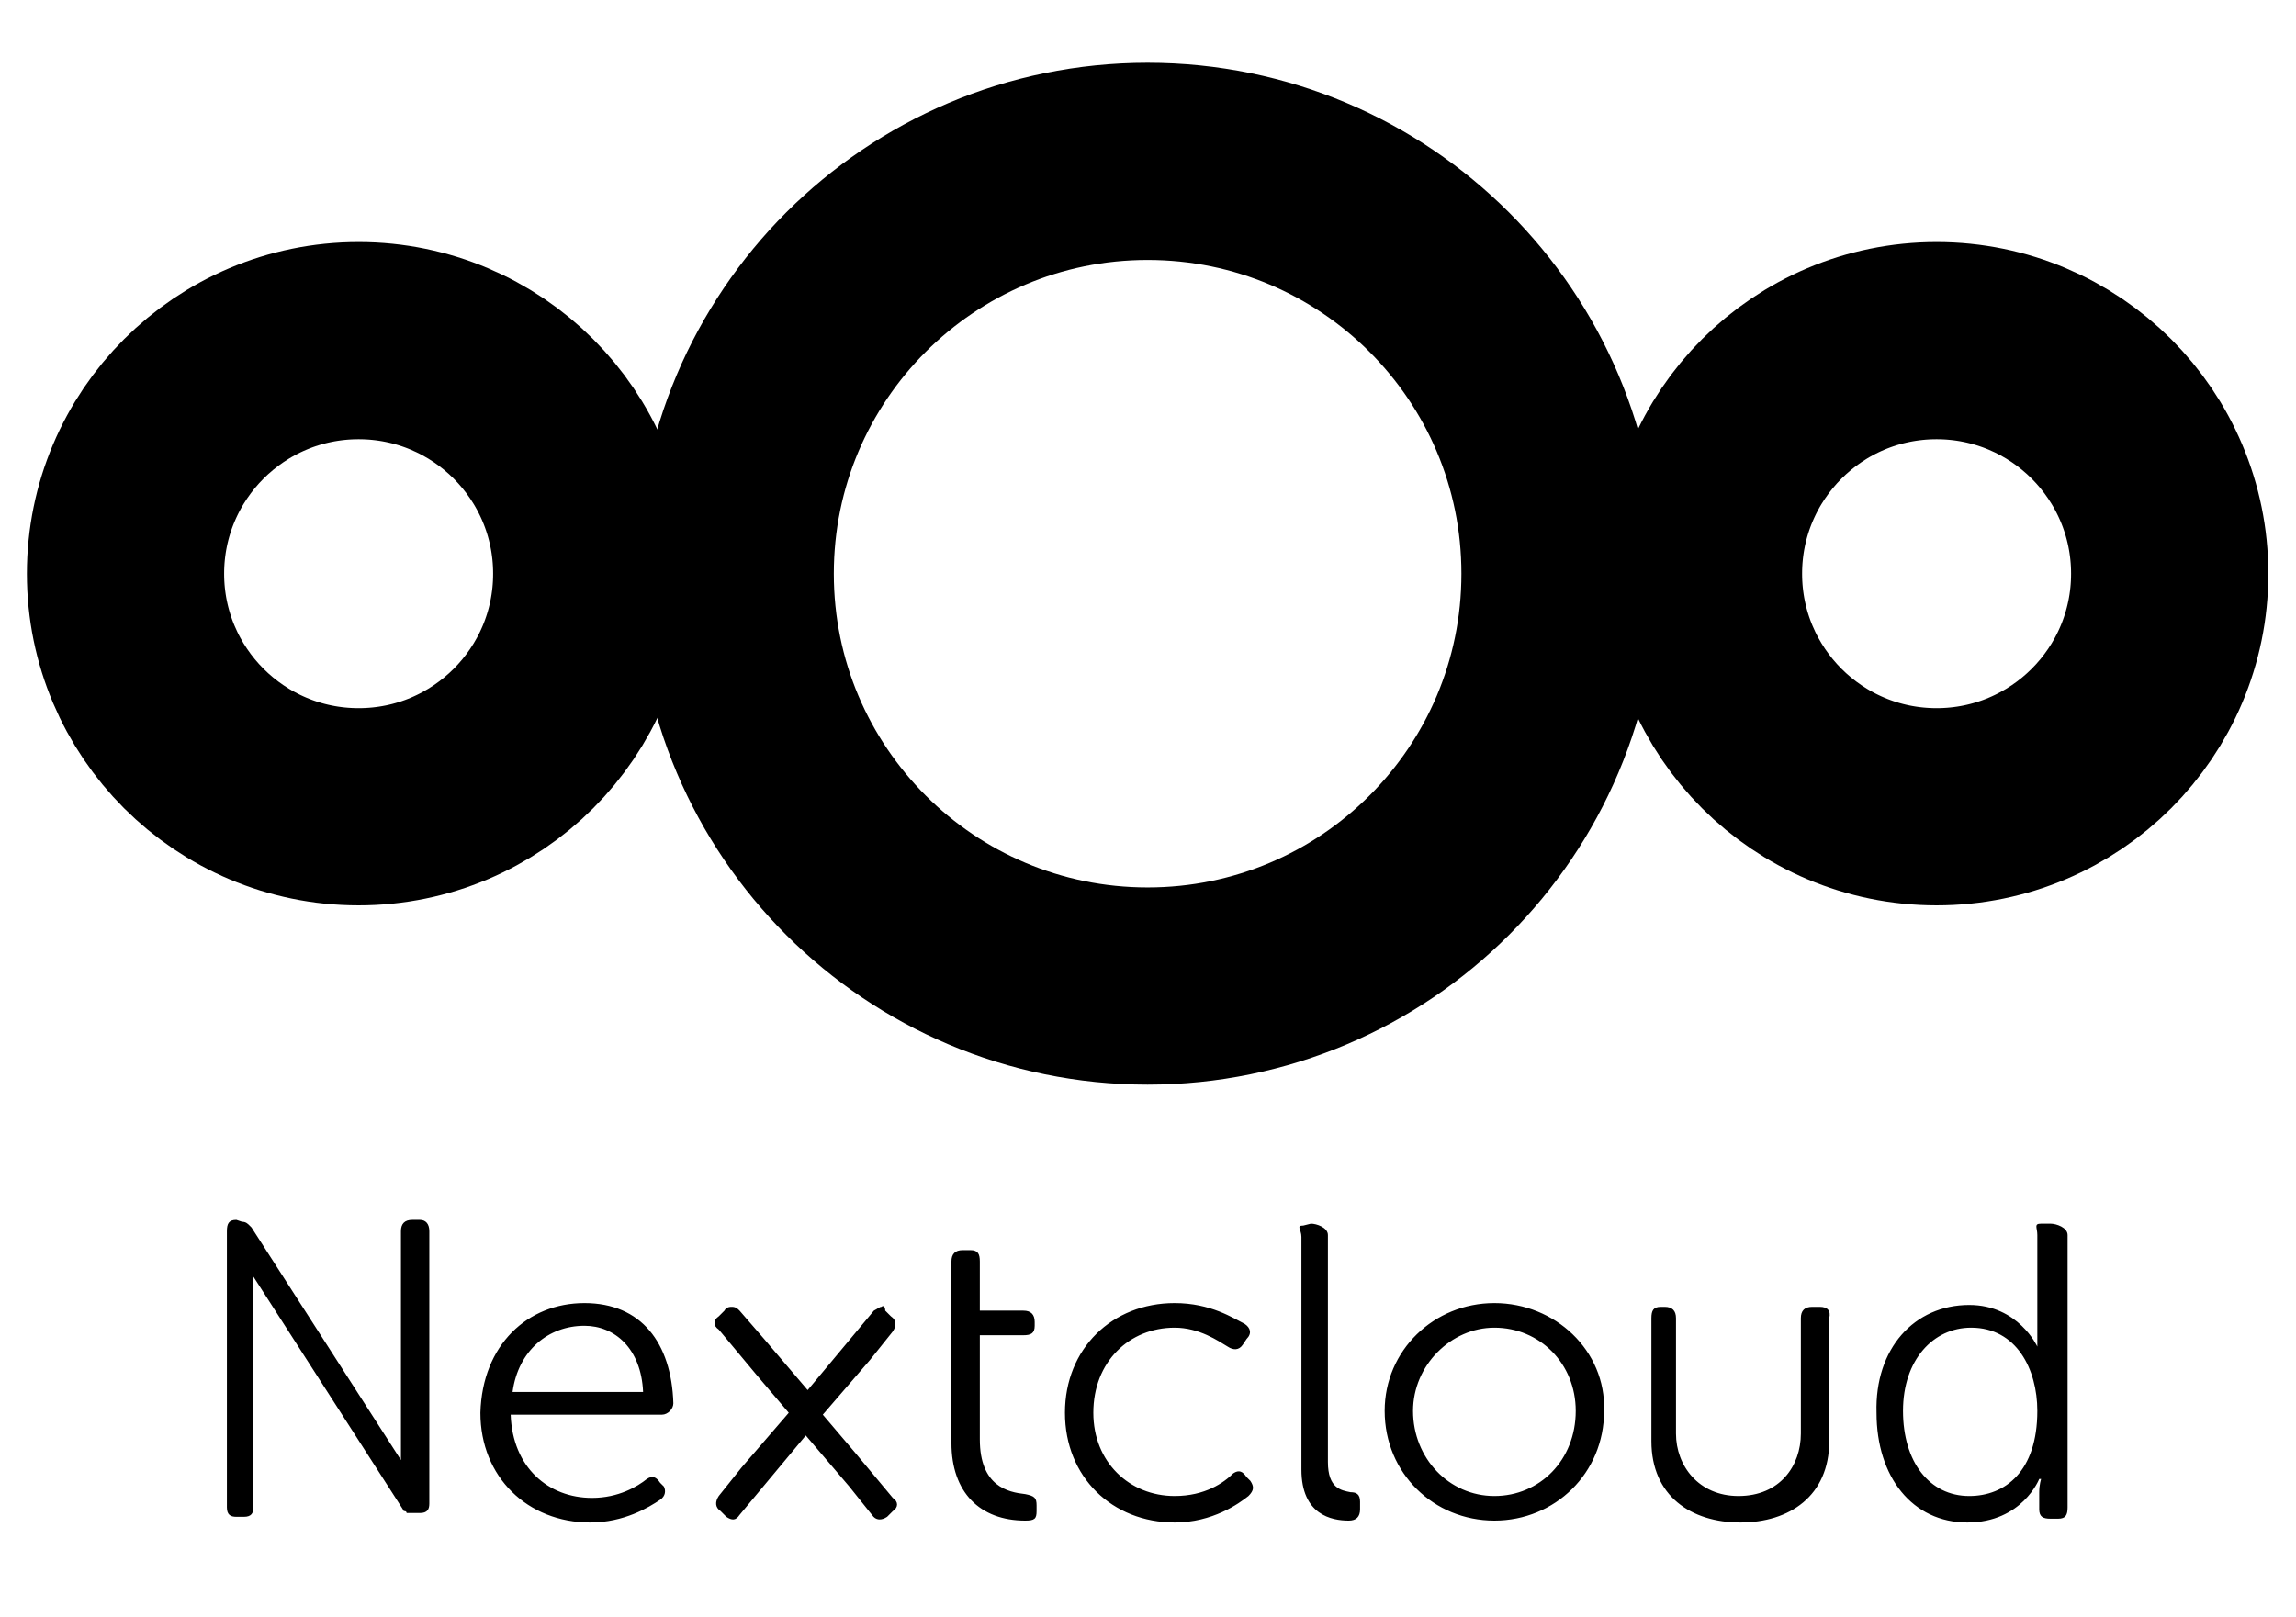
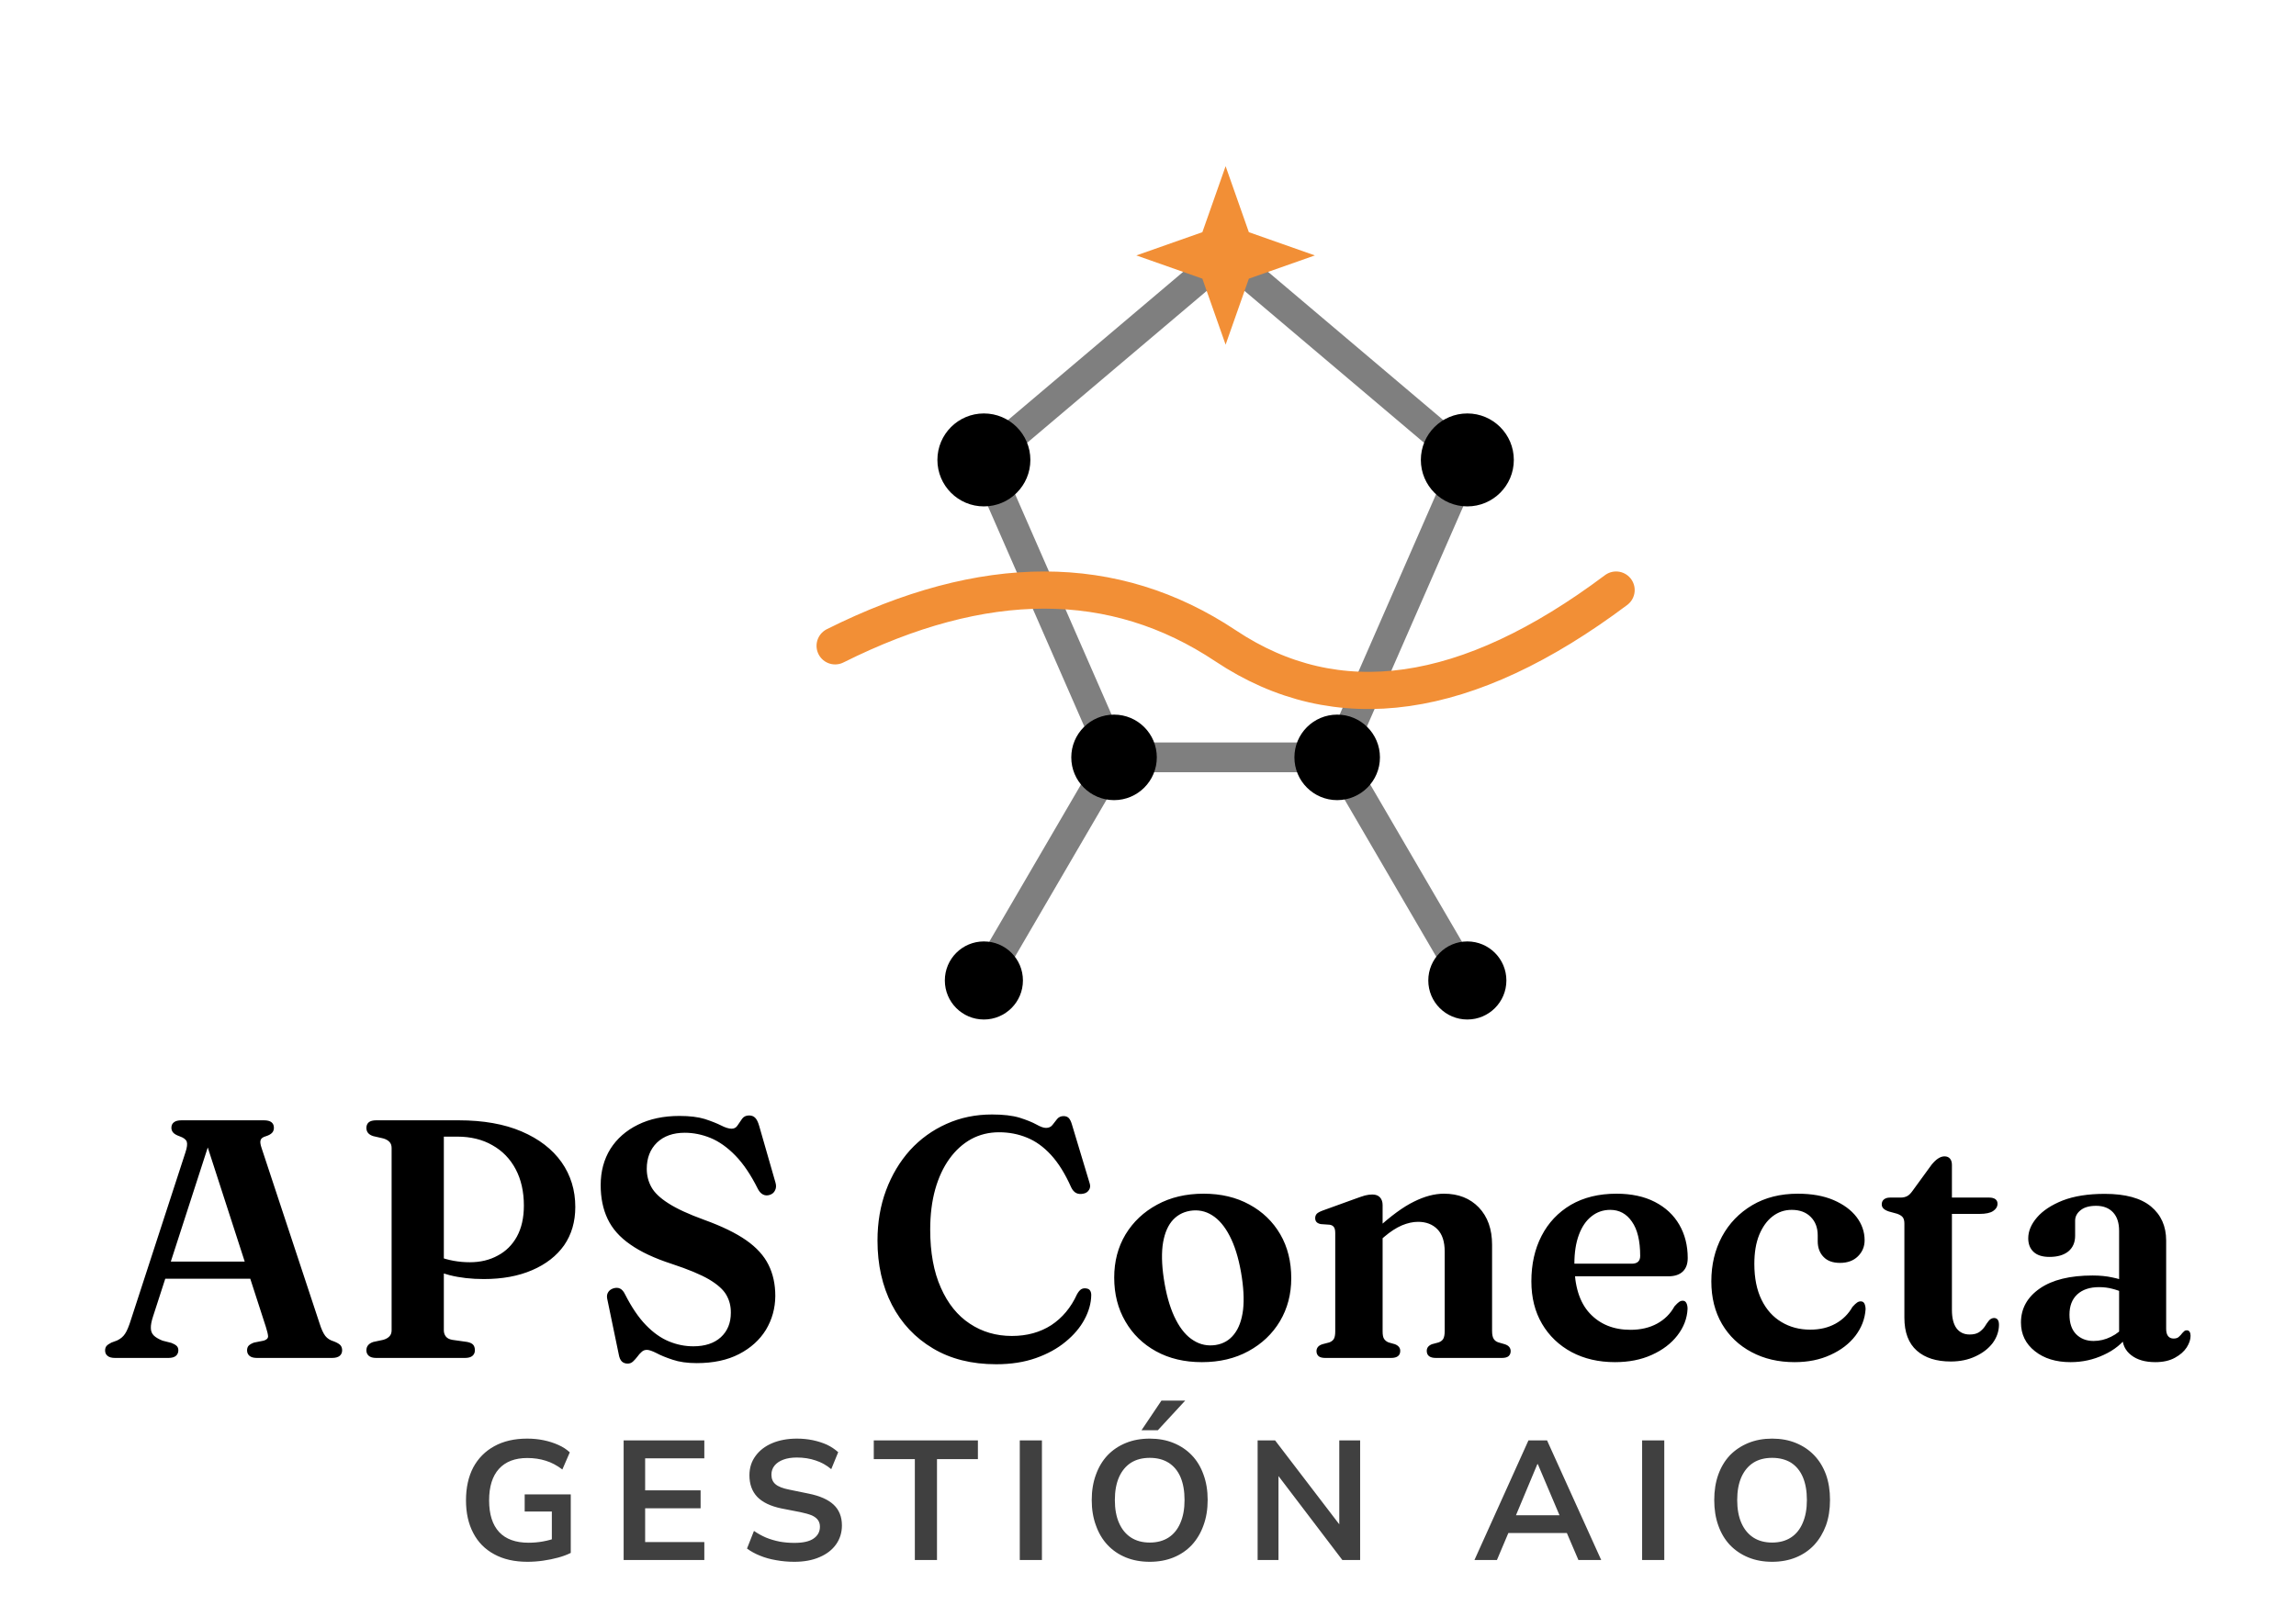
<svg xmlns="http://www.w3.org/2000/svg" id="nextcloud-logo" viewBox="0 0 142 100" width="142" height="100">
-   <g id="logo" stroke="currentColor" fill="none" stroke-width="11" transform="scale(1.109)">
-     <circle cx="20" cy="32" r="13" />
-     <circle cx="64" cy="32" r="23" />
-     <circle cx="108" cy="32" r="13" />
+   <g id="logo" transform="translate(39 2) scale(1.15)">
+     <path d="M32 12 L45 23 M32 12 L19 23 M45 23 L38 39 M19 23 L26 39 M38 39 L26 39 M38 39 L45 51 M26 39 L19 51" fill="none" stroke="currentColor" stroke-width="1.6" stroke-linecap="round" stroke-linejoin="round" opacity="0.5" />
+     <path d="M11 33 Q23 27 32 33 T53 30" fill="none" stroke="#f28f36" stroke-width="2" stroke-linecap="round" />
+     <circle cx="45" cy="23" r="2.5" fill="currentColor" />
+     <circle cx="19" cy="23" r="2.5" fill="currentColor" />
+     <circle cx="38" cy="39" r="2.3" fill="currentColor" />
+     <circle cx="26" cy="39" r="2.3" fill="currentColor" />
+     <circle cx="45" cy="51" r="2.1" fill="currentColor" />
+     <circle cx="19" cy="51" r="2.1" fill="currentColor" />
+     <path d="M32 7.2 L33.25 10.75 L36.8 12 L33.25 13.25 L32 16.8 L30.75 13.25 L27.2 12 L30.75 10.75 Z" fill="#f28f36" />
  </g>
-   <g id="Nextcloud" fill="currentColor" transform="translate(-3.4, -3.4) scale(1.17)">
-     <path d="M15.4,67.4c-0.4,0-0.5,0.2-0.5,0.6v14.6c0,0.4,0.2,0.5,0.5,0.5h0.4c0.4,0,0.5-0.2,0.5-0.5V70.4   l7.9,12.3c0,0.1,0.1,0.1,0.1,0.1c0,0,0,0,0,0c0,0,0.1,0,0.1,0.1c0,0,0,0,0.1,0c0,0,0,0,0,0c0.1,0,0.1,0,0.2,0h0.4   c0.4,0,0.5-0.2,0.5-0.5V68c0-0.4-0.2-0.6-0.5-0.6h-0.4c-0.4,0-0.6,0.2-0.6,0.6v12.1l-7.9-12.3c0,0-0.1-0.1-0.1-0.1   c-0.1-0.1-0.2-0.2-0.4-0.2L15.4,67.4z M110.8,67.6c-0.4,0-0.2,0.2-0.2,0.6v5c0,0.5,0,0.9,0,0.9h0c0,0-1-2.2-3.6-2.2   c-2.9,0-5,2.3-4.9,5.7c0,3.4,1.9,5.8,4.8,5.8c2.9,0,3.8-2.3,3.8-2.3h0.1c0,0-0.1,0.3-0.1,0.7v0.9c0,0.4,0.2,0.5,0.6,0.5h0.4   c0.4,0,0.5-0.2,0.5-0.6V68.2c0-0.4-0.6-0.6-0.9-0.6H110.8z M71.8,67.7c-0.4,0-0.1,0.2-0.1,0.6v12.3c0,2.4,1.6,2.7,2.5,2.7   c0.4,0,0.6-0.2,0.6-0.6v-0.4c0-0.4-0.2-0.5-0.5-0.5c-0.5-0.1-1.2-0.2-1.2-1.6v-12c0-0.4-0.6-0.6-0.9-0.6L71.8,67.7z M53.8,69   c-0.4,0-0.6,0.2-0.6,0.6v2.6v1.3v5.7c0,2.6,1.5,4.1,3.9,4.1c0.5,0,0.6-0.1,0.6-0.5v-0.3c0-0.4-0.1-0.5-0.6-0.6   c-0.9-0.1-2.4-0.4-2.4-2.9v-5.5h2.3c0.4,0,0.6-0.1,0.6-0.5v-0.2c0-0.4-0.2-0.6-0.6-0.6h-2.3v-2.6c0-0.4-0.1-0.6-0.5-0.6L53.8,69z    M33.8,71.8c-3,0-5.4,2.2-5.5,5.8c0,3.4,2.5,5.8,5.8,5.8c1.8,0,3.1-0.8,3.7-1.2c0.3-0.2,0.3-0.5,0.2-0.7l-0.2-0.2   c-0.2-0.3-0.4-0.4-0.7-0.2c-0.5,0.4-1.5,1-2.9,1c-2.3,0-4.2-1.6-4.3-4.4h8c0.3,0,0.6-0.3,0.6-0.6C38.4,73.9,36.8,71.8,33.8,71.8z    M65,71.8c-3.3,0-5.8,2.4-5.8,5.8c0,3.4,2.5,5.8,5.8,5.8c2,0,3.4-1,3.9-1.4c0.3-0.3,0.3-0.5,0.1-0.8L68.8,81   c-0.2-0.3-0.4-0.4-0.7-0.2C67.6,81.3,66.6,82,65,82c-2.4,0-4.3-1.8-4.3-4.4c0-2.7,1.9-4.5,4.3-4.5c1.3,0,2.3,0.7,2.8,1   c0.3,0.2,0.6,0.2,0.8-0.1l0.2-0.3c0.3-0.3,0.2-0.6-0.1-0.8C68.1,72.6,66.9,71.8,65,71.8L65,71.8z M81.9,71.8   c-3.2,0-5.8,2.5-5.8,5.7c0,3.3,2.6,5.8,5.8,5.8c3.2,0,5.8-2.5,5.8-5.8C87.8,74.3,85.1,71.8,81.9,71.8z M49.5,72   c-0.1,0-0.2,0.1-0.4,0.2l-2,2.4l-1.5,1.8l-2.3-2.7L42,72.2c-0.1-0.1-0.2-0.2-0.4-0.2c-0.1,0-0.3,0-0.4,0.2l-0.3,0.3   c-0.3,0.2-0.3,0.5,0,0.7l2,2.4l1.7,2l-2.5,2.9c0,0,0,0,0,0L40.9,82c-0.2,0.3-0.2,0.6,0.1,0.8l0.3,0.3c0.3,0.2,0.5,0.2,0.7-0.1   l2-2.4l1.5-1.8l2.3,2.7c0,0,0,0,0,0l1.2,1.5c0.2,0.3,0.5,0.3,0.8,0.1l0.3-0.3c0.3-0.2,0.3-0.5,0-0.7l-2-2.4l-1.7-2l2.5-2.9   c0,0,0,0,0,0l1.2-1.5c0.2-0.3,0.2-0.6-0.1-0.8l-0.3-0.3C49.7,72,49.6,71.9,49.5,72L49.5,72z M90.7,72c-0.4,0-0.5,0.2-0.5,0.6v6.5   c0,2.9,2.1,4.3,4.7,4.3c2.6,0,4.7-1.4,4.7-4.3v-6.5c0.1-0.4-0.1-0.6-0.5-0.6h-0.4c-0.4,0-0.6,0.2-0.6,0.6v6.1   c0,1.7-1.1,3.3-3.3,3.3c-2.1,0-3.3-1.6-3.3-3.3v-6.1c0-0.4-0.2-0.6-0.6-0.6L90.7,72z M33.8,73c1.6,0,3,1.2,3.1,3.5h-6.9   C30.3,74.3,31.9,73,33.8,73z M81.9,73.1c2.4,0,4.3,1.9,4.3,4.4c0,2.6-1.9,4.5-4.3,4.5c-2.4,0-4.3-2-4.3-4.5   C77.6,75.1,79.6,73.1,81.9,73.1z M107.1,73.1c2.4,0,3.5,2.2,3.5,4.4c0,3.2-1.7,4.5-3.6,4.5c-2.1,0-3.5-1.8-3.5-4.5   C103.5,74.8,105.1,73.1,107.1,73.1z" />
+   <g id="Nextcloud" fill="currentColor">
+     <path d="M9.83 78.04H16L16.05 79.1H9.76ZM11.03 83.53Q11.03 83.74 10.88 83.87Q10.73 84 10.41 84H7.12Q6.8 84 6.65 83.87Q6.5 83.75 6.5 83.54Q6.5 83.38 6.58 83.27Q6.67 83.16 6.89 83.05L7.24 82.92Q7.56 82.77 7.73 82.51Q7.91 82.25 8.11 81.6L11.47 71.28Q11.62 70.83 11.55 70.62Q11.48 70.42 11.11 70.29Q10.83 70.19 10.72 70.07Q10.6 69.94 10.6 69.76Q10.6 69.54 10.76 69.42Q10.91 69.3 11.23 69.3H16.32Q16.64 69.3 16.79 69.42Q16.94 69.54 16.94 69.76Q16.94 69.95 16.83 70.07Q16.71 70.2 16.46 70.28Q16.17 70.36 16.12 70.52Q16.06 70.67 16.18 71.02L19.77 81.88Q19.93 82.39 20.12 82.64Q20.31 82.88 20.66 82.98Q20.96 83.1 21.06 83.22Q21.16 83.34 21.16 83.53Q21.16 83.74 21.01 83.87Q20.85 84 20.53 84H15.9Q15.58 84 15.43 83.87Q15.28 83.74 15.28 83.53Q15.28 83.35 15.38 83.24Q15.49 83.13 15.71 83.05L16.31 82.93Q16.58 82.85 16.58 82.66Q16.57 82.48 16.44 82.07L12.71 70.55L13.06 70.33L9.46 81.45Q9.32 81.88 9.33 82.15Q9.33 82.43 9.51 82.61Q9.68 82.78 10.05 82.93L10.6 83.07Q10.81 83.15 10.92 83.25Q11.03 83.35 11.03 83.53ZM35.58 74.66Q35.58 76.03 34.89 77.03Q34.19 78.02 32.91 78.57Q31.64 79.12 29.92 79.12Q28.76 79.12 27.81 78.88Q26.86 78.64 26.15 78.19L26.29 77.29Q26.67 77.55 27.12 77.73Q27.56 77.9 28.05 77.99Q28.54 78.08 29.06 78.08Q30.03 78.08 30.78 77.67Q31.54 77.27 31.97 76.49Q32.4 75.7 32.4 74.58Q32.4 73.28 31.89 72.32Q31.38 71.36 30.45 70.84Q29.53 70.31 28.28 70.31H27.45V82.29Q27.45 82.52 27.58 82.68Q27.7 82.83 27.97 82.88L28.89 83.01Q29.15 83.06 29.26 83.18Q29.37 83.3 29.37 83.53Q29.37 83.74 29.22 83.87Q29.07 84 28.75 84H23.27Q22.96 84 22.81 83.87Q22.66 83.74 22.66 83.53Q22.66 83.15 23.09 83.01L23.7 82.88Q23.95 82.81 24.09 82.66Q24.22 82.52 24.22 82.29V71.01Q24.22 70.78 24.09 70.64Q23.95 70.49 23.7 70.42L23.09 70.28Q22.66 70.15 22.66 69.77Q22.66 69.55 22.81 69.42Q22.96 69.3 23.27 69.3H28.36Q30.65 69.3 32.26 69.99Q33.87 70.68 34.73 71.89Q35.58 73.1 35.58 74.66ZM43.09 84.32Q42.22 84.32 41.6 84.11Q40.99 83.91 40.6 83.7Q40.2 83.5 40.01 83.5Q39.81 83.5 39.68 83.63Q39.54 83.75 39.42 83.92Q39.29 84.09 39.15 84.22Q39.01 84.35 38.82 84.35Q38.6 84.35 38.46 84.22Q38.32 84.08 38.27 83.79L37.55 80.32Q37.51 80.1 37.61 79.94Q37.7 79.78 37.92 79.7Q38.17 79.62 38.35 79.71Q38.53 79.8 38.66 80.07Q39.27 81.27 39.95 81.97Q40.64 82.68 41.38 82.98Q42.11 83.28 42.88 83.28Q43.96 83.28 44.58 82.72Q45.2 82.15 45.2 81.21Q45.21 80.6 44.92 80.1Q44.64 79.61 43.85 79.14Q43.06 78.68 41.54 78.18Q39.94 77.66 38.98 76.98Q38.01 76.31 37.58 75.4Q37.15 74.5 37.15 73.31Q37.15 72.04 37.75 71.07Q38.36 70.11 39.46 69.57Q40.56 69.03 42.02 69.03Q42.97 69.03 43.59 69.22Q44.2 69.42 44.6 69.62Q44.99 69.82 45.25 69.82Q45.49 69.82 45.62 69.61Q45.75 69.41 45.9 69.2Q46.05 69 46.33 69Q46.56 69 46.7 69.14Q46.85 69.28 46.96 69.67L47.96 73.15Q48.04 73.42 47.94 73.62Q47.85 73.83 47.62 73.91Q47.38 73.99 47.19 73.89Q47.01 73.8 46.88 73.56Q46.23 72.25 45.48 71.48Q44.74 70.72 43.94 70.39Q43.15 70.07 42.35 70.07Q41.27 70.07 40.63 70.68Q40 71.3 40 72.3Q40 72.91 40.28 73.42Q40.56 73.94 41.33 74.43Q42.1 74.93 43.56 75.46Q45.19 76.05 46.15 76.72Q47.11 77.39 47.53 78.24Q47.95 79.08 47.95 80.17Q47.94 81.31 47.37 82.26Q46.79 83.2 45.71 83.76Q44.63 84.32 43.09 84.32ZM67.49 80.11Q67.48 80.86 67.07 81.62Q66.67 82.37 65.9 83Q65.14 83.63 64.06 84.01Q62.98 84.39 61.61 84.39Q59.34 84.39 57.7 83.41Q56.05 82.43 55.16 80.71Q54.27 78.98 54.27 76.74Q54.27 75.05 54.8 73.63Q55.33 72.21 56.28 71.15Q57.24 70.1 58.54 69.52Q59.83 68.94 61.35 68.94Q62.4 68.94 63.06 69.14Q63.72 69.35 64.1 69.56Q64.47 69.77 64.69 69.77Q64.95 69.77 65.09 69.59Q65.23 69.4 65.38 69.22Q65.53 69.04 65.78 69.04Q65.97 69.04 66.09 69.15Q66.21 69.27 66.29 69.54L67.39 73.19Q67.47 73.43 67.35 73.61Q67.23 73.8 66.99 73.84Q66.75 73.89 66.56 73.8Q66.37 73.7 66.25 73.45Q65.69 72.19 65 71.44Q64.31 70.69 63.51 70.37Q62.71 70.04 61.79 70.04Q60.85 70.04 60.07 70.46Q59.29 70.89 58.72 71.68Q58.15 72.47 57.84 73.57Q57.53 74.68 57.53 76.06Q57.53 78.19 58.19 79.66Q58.84 81.13 59.98 81.88Q61.12 82.64 62.58 82.64Q63.98 82.64 65.02 81.97Q66.05 81.29 66.61 80.06Q66.74 79.83 66.87 79.75Q67.01 79.67 67.18 79.7Q67.34 79.72 67.41 79.82Q67.49 79.93 67.49 80.11ZM74.44 73.84Q76.05 73.84 77.27 74.51Q78.49 75.17 79.18 76.35Q79.86 77.52 79.86 79.07Q79.86 80.55 79.16 81.73Q78.46 82.9 77.21 83.58Q75.97 84.26 74.33 84.26Q72.72 84.26 71.5 83.59Q70.28 82.92 69.6 81.74Q68.91 80.56 68.91 79.03Q68.91 77.53 69.61 76.36Q70.32 75.19 71.56 74.52Q72.8 73.84 74.44 73.84ZM75.18 83.2Q75.89 83.09 76.32 82.54Q76.76 81.99 76.88 81.02Q76.99 80.05 76.75 78.68Q76.51 77.33 76.05 76.45Q75.59 75.56 74.96 75.17Q74.34 74.78 73.6 74.9Q72.89 75.02 72.45 75.57Q72.02 76.12 71.9 77.08Q71.79 78.05 72.03 79.42Q72.27 80.77 72.73 81.65Q73.19 82.54 73.82 82.92Q74.44 83.31 75.18 83.2ZM85.51 74.54V82.36Q85.51 82.68 85.6 82.82Q85.7 82.97 85.88 83.04L86.27 83.15Q86.6 83.28 86.6 83.56Q86.6 84 86.03 84H81.97Q81.68 84 81.55 83.89Q81.42 83.77 81.42 83.58Q81.42 83.43 81.51 83.32Q81.6 83.21 81.79 83.15L82.21 83.04Q82.4 82.97 82.49 82.83Q82.58 82.68 82.58 82.36V76.28Q82.58 76.02 82.5 75.91Q82.42 75.79 82.24 75.76L81.68 75.72Q81.5 75.68 81.42 75.59Q81.34 75.5 81.34 75.35Q81.34 75.19 81.44 75.08Q81.54 74.98 81.81 74.88L83.8 74.16Q84.18 74.02 84.42 73.95Q84.66 73.89 84.87 73.89Q85.19 73.89 85.35 74.07Q85.51 74.25 85.51 74.54ZM85.19 76.87 84.73 76.39 85.14 76.02Q86.46 74.81 87.45 74.33Q88.43 73.84 89.3 73.84Q90.64 73.84 91.46 74.69Q92.28 75.55 92.28 77V82.33Q92.28 82.66 92.38 82.82Q92.48 82.98 92.68 83.04L93.06 83.15Q93.25 83.21 93.34 83.32Q93.43 83.43 93.43 83.58Q93.43 83.77 93.3 83.89Q93.17 84 92.88 84H88.81Q88.24 84 88.24 83.56Q88.24 83.28 88.56 83.15L88.97 83.04Q89.17 82.97 89.26 82.82Q89.35 82.66 89.35 82.33V77.42Q89.35 76.5 88.9 76.04Q88.45 75.58 87.7 75.58Q87.23 75.58 86.7 75.8Q86.17 76.03 85.62 76.5ZM104.38 77.82Q104.38 78.36 104.08 78.65Q103.77 78.95 103.18 78.95H96.63V78.17H100.92Q101.44 78.17 101.44 77.69Q101.44 76.29 100.93 75.57Q100.43 74.84 99.59 74.84Q98.93 74.84 98.43 75.24Q97.93 75.63 97.65 76.38Q97.37 77.13 97.37 78.18Q97.37 80.22 98.32 81.24Q99.27 82.26 100.84 82.26Q101.78 82.26 102.48 81.88Q103.18 81.5 103.56 80.81Q103.74 80.61 103.84 80.54Q103.95 80.46 104.07 80.46Q104.23 80.46 104.3 80.61Q104.37 80.75 104.37 80.96Q104.33 81.85 103.74 82.61Q103.16 83.36 102.16 83.81Q101.17 84.26 99.88 84.26Q98.37 84.26 97.2 83.64Q96.03 83.01 95.37 81.89Q94.71 80.77 94.71 79.26Q94.71 77.67 95.34 76.45Q95.97 75.23 97.15 74.53Q98.34 73.84 99.97 73.84Q101.36 73.84 102.35 74.35Q103.34 74.86 103.86 75.76Q104.38 76.66 104.38 77.82ZM115.32 76.72Q115.32 77.31 114.9 77.72Q114.49 78.12 113.8 78.12Q113.13 78.12 112.78 77.75Q112.42 77.38 112.42 76.78V76.42Q112.42 75.71 111.99 75.28Q111.56 74.84 110.81 74.84Q110.15 74.84 109.63 75.24Q109.11 75.64 108.8 76.39Q108.5 77.13 108.5 78.18Q108.5 79.5 108.95 80.41Q109.39 81.31 110.18 81.78Q110.96 82.25 111.96 82.25Q112.85 82.25 113.52 81.88Q114.19 81.51 114.57 80.84Q114.75 80.64 114.86 80.57Q114.96 80.5 115.08 80.5Q115.24 80.5 115.31 80.64Q115.38 80.79 115.38 80.99Q115.32 81.88 114.75 82.63Q114.18 83.37 113.21 83.81Q112.24 84.26 110.99 84.26Q109.49 84.26 108.33 83.64Q107.16 83.02 106.5 81.9Q105.84 80.77 105.84 79.26Q105.84 77.72 106.5 76.49Q107.16 75.27 108.37 74.55Q109.57 73.84 111.19 73.84Q112.47 73.84 113.39 74.23Q114.32 74.63 114.82 75.28Q115.32 75.94 115.32 76.72ZM117.33 75.08 116.82 74.94Q116.58 74.86 116.48 74.75Q116.38 74.65 116.38 74.5Q116.38 74.3 116.52 74.19Q116.66 74.08 116.89 74.08H117.54Q117.78 74.08 117.95 73.99Q118.11 73.91 118.28 73.67L119.46 72.05Q119.68 71.78 119.87 71.66Q120.07 71.53 120.26 71.53Q120.48 71.53 120.6 71.67Q120.72 71.81 120.72 72.06V81.03Q120.72 81.77 121 82.16Q121.29 82.55 121.82 82.55Q122.19 82.55 122.41 82.4Q122.62 82.25 122.75 82.06Q122.87 81.86 123 81.7Q123.12 81.55 123.3 81.53Q123.45 81.52 123.54 81.62Q123.63 81.72 123.63 81.96Q123.62 82.56 123.24 83.08Q122.85 83.59 122.18 83.9Q121.51 84.22 120.65 84.22Q119.31 84.22 118.55 83.55Q117.78 82.87 117.78 81.51V75.69Q117.78 75.43 117.68 75.3Q117.58 75.17 117.33 75.08ZM119.56 75.09 119.57 74.08H123.03Q123.27 74.08 123.41 74.18Q123.54 74.28 123.54 74.46Q123.54 74.73 123.27 74.91Q123.01 75.09 122.42 75.09ZM131.26 82.68V82.46L131.06 82.43V76.14Q131.06 75.4 130.69 75Q130.31 74.59 129.64 74.59Q129.01 74.59 128.68 74.86Q128.34 75.13 128.34 75.51V76.44Q128.34 77.06 127.92 77.41Q127.5 77.75 126.75 77.75Q126.1 77.75 125.77 77.44Q125.44 77.13 125.44 76.6Q125.44 75.94 125.98 75.31Q126.52 74.68 127.57 74.26Q128.63 73.85 130.17 73.85Q132.09 73.85 133.03 74.63Q133.97 75.41 133.97 76.74V82.2Q133.97 82.5 134.09 82.65Q134.21 82.8 134.43 82.8Q134.66 82.8 134.77 82.68Q134.89 82.57 134.97 82.46Q135.03 82.39 135.09 82.34Q135.15 82.29 135.24 82.29Q135.36 82.29 135.42 82.38Q135.48 82.48 135.48 82.63Q135.48 82.97 135.24 83.35Q134.99 83.73 134.51 83.99Q134.02 84.26 133.3 84.26Q132.36 84.26 131.81 83.83Q131.26 83.41 131.26 82.68ZM124.99 81.81Q124.99 80.51 126.16 79.7Q127.32 78.9 129.42 78.9Q130.1 78.9 130.64 79.02Q131.19 79.13 131.59 79.32L131.37 79.98Q131 79.81 130.63 79.72Q130.26 79.62 129.82 79.62Q128.96 79.62 128.47 80.07Q127.99 80.52 127.99 81.32Q127.99 82.11 128.4 82.53Q128.82 82.95 129.48 82.95Q130.04 82.95 130.56 82.69Q131.08 82.44 131.43 81.98L131.65 82.56Q131.08 83.37 130.11 83.81Q129.15 84.26 128.06 84.26Q126.7 84.26 125.85 83.58Q124.99 82.9 124.99 81.81Z" />
+     <path opacity="0.75" d="M32.62 96.61Q31.41 96.61 30.56 96.14Q29.71 95.68 29.27 94.83Q28.82 93.98 28.82 92.81Q28.82 91.63 29.27 90.77Q29.73 89.92 30.57 89.46Q31.42 88.99 32.6 88.99Q33.14 88.99 33.62 89.09Q34.11 89.19 34.53 89.38Q34.94 89.56 35.24 89.84L34.78 90.9Q34.28 90.52 33.76 90.36Q33.23 90.19 32.61 90.19Q31.47 90.19 30.86 90.86Q30.25 91.53 30.25 92.81Q30.25 94.1 30.87 94.77Q31.49 95.43 32.69 95.43Q33.15 95.43 33.59 95.35Q34.03 95.27 34.42 95.12L34.13 95.73V93.5H32.45V92.44H35.3V96.06Q34.96 96.23 34.52 96.35Q34.08 96.47 33.59 96.54Q33.1 96.61 32.62 96.61ZM38.57 96.5V89.1H43.56V90.21H39.9V92.19H43.33V93.3H39.9V95.39H43.56V96.5ZM49.13 96.61Q48.54 96.61 48 96.51Q47.46 96.42 47 96.23Q46.55 96.05 46.2 95.79L46.63 94.7Q46.98 94.94 47.37 95.11Q47.76 95.27 48.21 95.36Q48.65 95.44 49.13 95.44Q49.94 95.44 50.32 95.17Q50.71 94.9 50.71 94.44Q50.71 94.2 50.59 94.03Q50.47 93.86 50.21 93.74Q49.94 93.63 49.51 93.54L48.33 93.31Q47.32 93.1 46.83 92.59Q46.35 92.08 46.35 91.26Q46.35 90.57 46.73 90.06Q47.1 89.55 47.76 89.27Q48.43 88.99 49.29 88.99Q49.8 88.99 50.28 89.09Q50.75 89.19 51.15 89.37Q51.54 89.56 51.84 89.83L51.41 90.88Q50.97 90.51 50.44 90.34Q49.91 90.16 49.28 90.16Q48.8 90.16 48.45 90.29Q48.1 90.42 47.91 90.65Q47.71 90.89 47.71 91.22Q47.71 91.6 47.96 91.81Q48.21 92.03 48.83 92.15L50 92.39Q51.05 92.6 51.56 93.08Q52.07 93.56 52.07 94.36Q52.07 95.02 51.71 95.53Q51.35 96.04 50.69 96.32Q50.03 96.61 49.13 96.61ZM56.58 96.5V90.26H54.04V89.1H60.48V90.26H57.95V96.5ZM63.07 96.5V89.1H64.44V96.5ZM71.11 96.61Q70.29 96.61 69.63 96.34Q68.97 96.07 68.5 95.57Q68.03 95.07 67.78 94.36Q67.52 93.66 67.52 92.79Q67.52 91.92 67.78 91.22Q68.03 90.52 68.5 90.02Q68.97 89.53 69.63 89.26Q70.29 88.99 71.11 88.99Q71.92 88.99 72.58 89.26Q73.24 89.53 73.71 90.02Q74.18 90.51 74.43 91.21Q74.69 91.91 74.69 92.78Q74.69 93.66 74.43 94.36Q74.18 95.06 73.71 95.57Q73.24 96.07 72.58 96.34Q71.92 96.61 71.11 96.61ZM71.11 95.42Q71.79 95.42 72.27 95.11Q72.75 94.8 73 94.21Q73.26 93.62 73.26 92.79Q73.26 91.96 73.01 91.37Q72.76 90.79 72.27 90.48Q71.79 90.18 71.11 90.18Q70.43 90.18 69.95 90.48Q69.47 90.79 69.21 91.37Q68.95 91.96 68.95 92.79Q68.95 93.62 69.21 94.21Q69.47 94.8 69.95 95.11Q70.43 95.42 71.11 95.42ZM70.6 88.47 71.83 86.64H73.3L71.61 88.47ZM77.78 96.5V89.1H78.86L83.02 94.54H82.83V89.1H84.12V96.5H83.02L78.89 91.07H79.07V96.5ZM91.19 96.5 94.53 89.1H95.68L99.03 96.5H97.62L96.73 94.42L97.31 94.83H92.88L93.46 94.42L92.58 96.5ZM95.08 90.57 93.62 94.06 93.35 93.73H96.85L96.59 94.06L95.11 90.57ZM101.56 96.5V89.1H102.93V96.5ZM109.6 96.61Q108.79 96.61 108.13 96.34Q107.47 96.07 106.99 95.57Q106.52 95.07 106.27 94.36Q106.02 93.66 106.02 92.79Q106.02 91.92 106.27 91.22Q106.52 90.52 106.99 90.02Q107.47 89.53 108.13 89.26Q108.79 88.99 109.6 88.99Q110.41 88.99 111.07 89.26Q111.73 89.53 112.2 90.02Q112.67 90.51 112.93 91.21Q113.18 91.91 113.18 92.78Q113.18 93.66 112.93 94.36Q112.67 95.06 112.2 95.57Q111.73 96.07 111.07 96.34Q110.41 96.61 109.6 96.61ZM109.6 95.42Q110.28 95.42 110.76 95.11Q111.24 94.8 111.49 94.21Q111.75 93.62 111.75 92.79Q111.75 91.96 111.5 91.37Q111.25 90.79 110.77 90.48Q110.28 90.18 109.6 90.18Q108.92 90.18 108.44 90.48Q107.96 90.79 107.7 91.37Q107.44 91.96 107.44 92.79Q107.44 93.62 107.7 94.21Q107.96 94.8 108.44 95.11Q108.92 95.42 109.6 95.42Z" />
  </g>
</svg>
